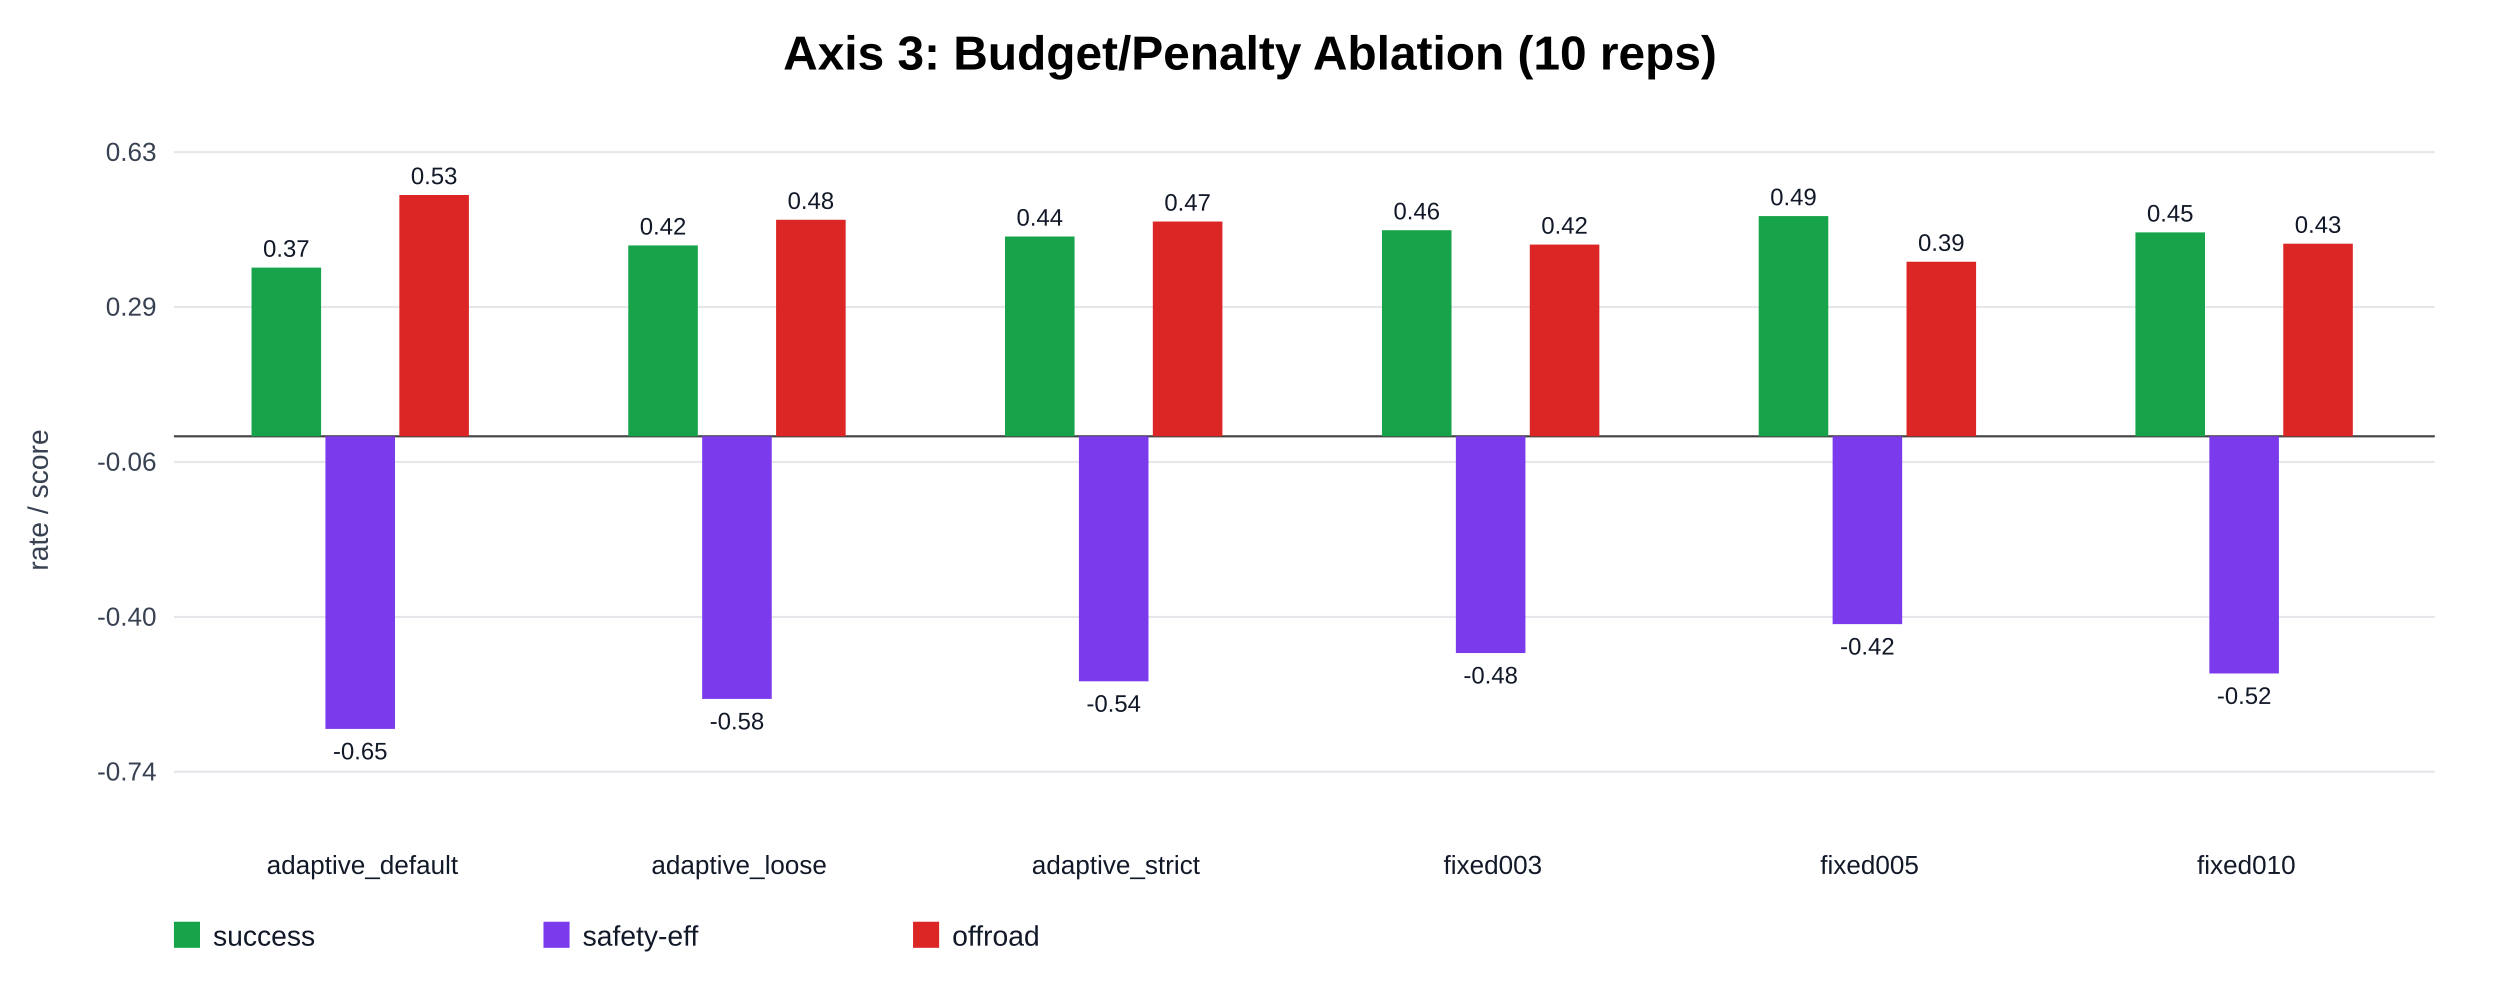
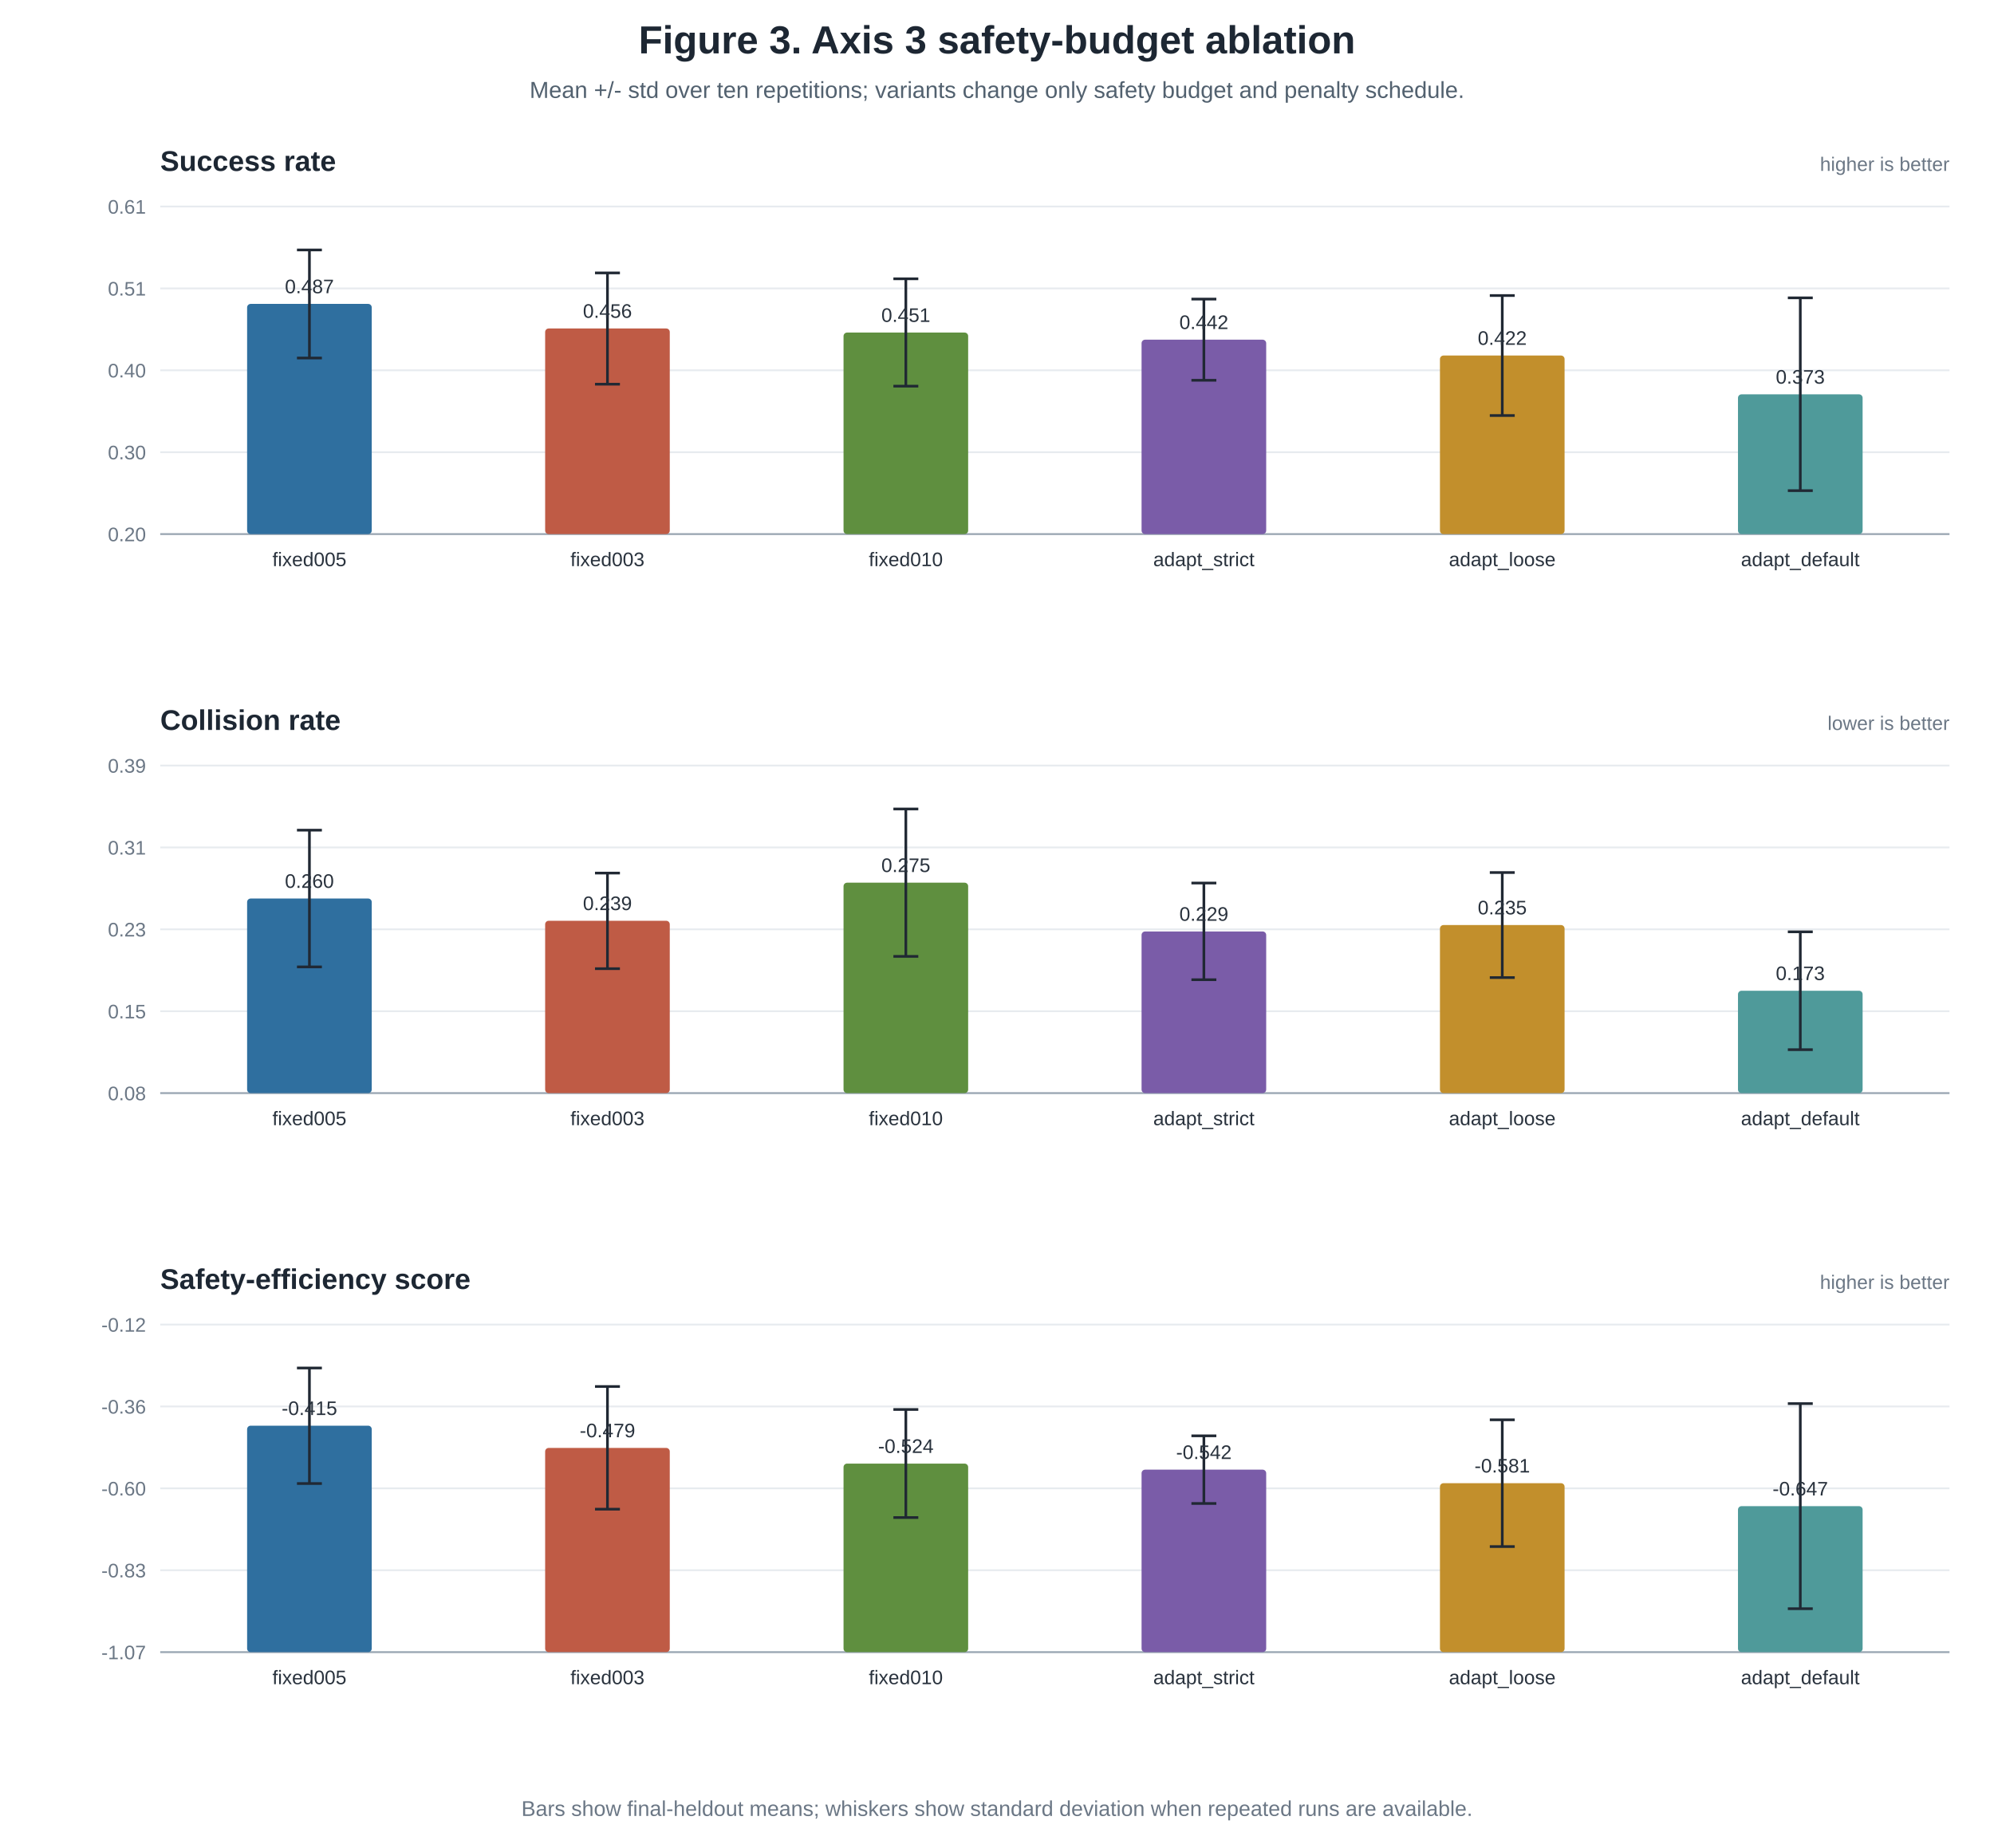
- <svg xmlns="http://www.w3.org/2000/svg" width="1150" height="460" viewBox="0 0 1150 460">
+ <svg xmlns="http://www.w3.org/2000/svg" width="1120" height="1038" viewBox="0 0 1120 1038">
  <rect width="100%" height="100%" fill="#ffffff" />
-   <text x="575.0" y="32" text-anchor="middle" font-family="Arial" font-size="22" font-weight="700">Axis 3: Budget/Penalty Ablation (10 reps)</text>
-   <line x1="80" y1="200.7" x2="1120" y2="200.7" stroke="#444" stroke-width="1" />
-   <line x1="80" y1="355.0" x2="1120" y2="355.0" stroke="#e5e7eb" />
-   <text x="72" y="359.0" text-anchor="end" font-family="Arial" font-size="12" fill="#374151">-0.74</text>
-   <line x1="80" y1="283.8" x2="1120" y2="283.8" stroke="#e5e7eb" />
-   <text x="72" y="287.8" text-anchor="end" font-family="Arial" font-size="12" fill="#374151">-0.40</text>
-   <line x1="80" y1="212.5" x2="1120" y2="212.5" stroke="#e5e7eb" />
-   <text x="72" y="216.5" text-anchor="end" font-family="Arial" font-size="12" fill="#374151">-0.06</text>
-   <line x1="80" y1="141.2" x2="1120" y2="141.2" stroke="#e5e7eb" />
-   <text x="72" y="145.2" text-anchor="end" font-family="Arial" font-size="12" fill="#374151">0.29</text>
-   <line x1="80" y1="70.0" x2="1120" y2="70.0" stroke="#e5e7eb" />
-   <text x="72" y="74.0" text-anchor="end" font-family="Arial" font-size="12" fill="#374151">0.63</text>
-   <text x="166.7" y="402" text-anchor="middle" font-family="Arial" font-size="12" fill="#111827">adaptive_default</text>
-   <text x="340.0" y="402" text-anchor="middle" font-family="Arial" font-size="12" fill="#111827">adaptive_loose</text>
-   <text x="513.3" y="402" text-anchor="middle" font-family="Arial" font-size="12" fill="#111827">adaptive_strict</text>
-   <text x="686.7" y="402" text-anchor="middle" font-family="Arial" font-size="12" fill="#111827">fixed003</text>
-   <text x="860.0" y="402" text-anchor="middle" font-family="Arial" font-size="12" fill="#111827">fixed005</text>
-   <text x="1033.3" y="402" text-anchor="middle" font-family="Arial" font-size="12" fill="#111827">fixed010</text>
-   <rect x="115.7" y="123.1" width="32.0" height="77.6" fill="#16a34a" />
-   <text x="131.7" y="118.1" text-anchor="middle" font-family="Arial" font-size="11" fill="#111827">0.37</text>
-   <rect x="289.0" y="112.9" width="32.0" height="87.8" fill="#16a34a" />
-   <text x="305.0" y="107.9" text-anchor="middle" font-family="Arial" font-size="11" fill="#111827">0.42</text>
-   <rect x="462.3" y="108.8" width="32.0" height="91.9" fill="#16a34a" />
-   <text x="478.3" y="103.8" text-anchor="middle" font-family="Arial" font-size="11" fill="#111827">0.44</text>
-   <rect x="635.7" y="105.9" width="32.0" height="94.8" fill="#16a34a" />
-   <text x="651.7" y="100.9" text-anchor="middle" font-family="Arial" font-size="11" fill="#111827">0.46</text>
-   <rect x="809.0" y="99.4" width="32.0" height="101.3" fill="#16a34a" />
-   <text x="825.0" y="94.4" text-anchor="middle" font-family="Arial" font-size="11" fill="#111827">0.49</text>
-   <rect x="982.3" y="106.9" width="32.0" height="93.8" fill="#16a34a" />
-   <text x="998.3" y="101.9" text-anchor="middle" font-family="Arial" font-size="11" fill="#111827">0.45</text>
-   <rect x="149.7" y="200.7" width="32.0" height="134.6" fill="#7c3aed" />
-   <text x="165.7" y="349.3" text-anchor="middle" font-family="Arial" font-size="11" fill="#111827">-0.65</text>
-   <rect x="323.0" y="200.7" width="32.0" height="120.8" fill="#7c3aed" />
-   <text x="339.0" y="335.5" text-anchor="middle" font-family="Arial" font-size="11" fill="#111827">-0.58</text>
-   <rect x="496.3" y="200.7" width="32.0" height="112.7" fill="#7c3aed" />
-   <text x="512.3" y="327.4" text-anchor="middle" font-family="Arial" font-size="11" fill="#111827">-0.54</text>
-   <rect x="669.7" y="200.7" width="32.0" height="99.7" fill="#7c3aed" />
-   <text x="685.7" y="314.4" text-anchor="middle" font-family="Arial" font-size="11" fill="#111827">-0.48</text>
-   <rect x="843.0" y="200.7" width="32.0" height="86.4" fill="#7c3aed" />
-   <text x="859.0" y="301.1" text-anchor="middle" font-family="Arial" font-size="11" fill="#111827">-0.42</text>
-   <rect x="1016.3" y="200.7" width="32.0" height="109.1" fill="#7c3aed" />
-   <text x="1032.3" y="323.8" text-anchor="middle" font-family="Arial" font-size="11" fill="#111827">-0.52</text>
-   <rect x="183.7" y="89.7" width="32.0" height="111.0" fill="#dc2626" />
-   <text x="199.7" y="84.7" text-anchor="middle" font-family="Arial" font-size="11" fill="#111827">0.53</text>
-   <rect x="357.0" y="101.1" width="32.0" height="99.6" fill="#dc2626" />
-   <text x="373.0" y="96.1" text-anchor="middle" font-family="Arial" font-size="11" fill="#111827">0.48</text>
-   <rect x="530.3" y="101.9" width="32.0" height="98.8" fill="#dc2626" />
-   <text x="546.3" y="96.9" text-anchor="middle" font-family="Arial" font-size="11" fill="#111827">0.47</text>
-   <rect x="703.7" y="112.5" width="32.0" height="88.2" fill="#dc2626" />
-   <text x="719.7" y="107.5" text-anchor="middle" font-family="Arial" font-size="11" fill="#111827">0.42</text>
-   <rect x="877.0" y="120.4" width="32.0" height="80.3" fill="#dc2626" />
-   <text x="893.0" y="115.4" text-anchor="middle" font-family="Arial" font-size="11" fill="#111827">0.39</text>
-   <rect x="1050.3" y="112.1" width="32.0" height="88.6" fill="#dc2626" />
-   <text x="1066.3" y="107.1" text-anchor="middle" font-family="Arial" font-size="11" fill="#111827">0.43</text>
-   <rect x="80" y="424" width="12" height="12" fill="#16a34a" />
-   <text x="98" y="435" font-family="Arial" font-size="13" fill="#111827">success</text>
-   <rect x="250" y="424" width="12" height="12" fill="#7c3aed" />
-   <text x="268" y="435" font-family="Arial" font-size="13" fill="#111827">safety-eff</text>
-   <rect x="420" y="424" width="12" height="12" fill="#dc2626" />
-   <text x="438" y="435" font-family="Arial" font-size="13" fill="#111827">offroad</text>
-   <text x="22" y="230.0" transform="rotate(-90 22 230.0)" text-anchor="middle" font-family="Arial" font-size="13" fill="#374151">rate / score</text>
+   <text x="560.0" y="30" text-anchor="middle" font-family="Arial, sans-serif" font-size="22" font-weight="700" fill="#1d2733">Figure 3. Axis 3 safety-budget ablation</text>
+   <text x="560.0" y="55" text-anchor="middle" font-family="Arial, sans-serif" font-size="13" fill="#52616f">Mean +/- std over ten repetitions; variants change only safety budget and penalty schedule.</text>
+   <text x="90" y="96" font-family="Arial, sans-serif" font-size="16" font-weight="700" fill="#1d2733">Success rate</text>
+   <line x1="90" y1="300.0" x2="1095" y2="300.0" stroke="#e7ebef" stroke-width="1" />
+   <text x="82" y="304.0" text-anchor="end" font-family="Arial, sans-serif" font-size="11" fill="#6b7785">0.20</text>
+   <line x1="90" y1="254.0" x2="1095" y2="254.0" stroke="#e7ebef" stroke-width="1" />
+   <text x="82" y="258.0" text-anchor="end" font-family="Arial, sans-serif" font-size="11" fill="#6b7785">0.30</text>
+   <line x1="90" y1="208.0" x2="1095" y2="208.0" stroke="#e7ebef" stroke-width="1" />
+   <text x="82" y="212.0" text-anchor="end" font-family="Arial, sans-serif" font-size="11" fill="#6b7785">0.40</text>
+   <line x1="90" y1="162.0" x2="1095" y2="162.0" stroke="#e7ebef" stroke-width="1" />
+   <text x="82" y="166.0" text-anchor="end" font-family="Arial, sans-serif" font-size="11" fill="#6b7785">0.51</text>
+   <line x1="90" y1="116.0" x2="1095" y2="116.0" stroke="#e7ebef" stroke-width="1" />
+   <text x="82" y="120.0" text-anchor="end" font-family="Arial, sans-serif" font-size="11" fill="#6b7785">0.61</text>
+   <line x1="90" y1="300" x2="1095" y2="300" stroke="#9aa6b2" />
+   <rect x="138.8" y="170.7" width="70.0" height="129.3" fill="#2f6f9f" rx="2" />
+   <line x1="173.8" y1="140.4" x2="173.8" y2="201.1" stroke="#202833" stroke-width="1.5" />
+   <line x1="166.8" y1="140.4" x2="180.8" y2="140.4" stroke="#202833" stroke-width="1.5" />
+   <line x1="166.8" y1="201.1" x2="180.8" y2="201.1" stroke="#202833" stroke-width="1.5" />
+   <text x="173.8" y="318" text-anchor="middle" font-family="Arial, sans-serif" font-size="11" fill="#29323d">fixed005</text>
+   <text x="173.8" y="164.7" text-anchor="middle" font-family="Arial, sans-serif" font-size="11" fill="#29323d">0.487</text>
+   <rect x="306.2" y="184.5" width="70.0" height="115.5" fill="#bf5b45" rx="2" />
+   <line x1="341.2" y1="153.3" x2="341.2" y2="215.8" stroke="#202833" stroke-width="1.5" />
+   <line x1="334.2" y1="153.3" x2="348.2" y2="153.3" stroke="#202833" stroke-width="1.5" />
+   <line x1="334.2" y1="215.8" x2="348.2" y2="215.8" stroke="#202833" stroke-width="1.5" />
+   <text x="341.2" y="318" text-anchor="middle" font-family="Arial, sans-serif" font-size="11" fill="#29323d">fixed003</text>
+   <text x="341.2" y="178.5" text-anchor="middle" font-family="Arial, sans-serif" font-size="11" fill="#29323d">0.456</text>
+   <rect x="473.8" y="186.8" width="70.0" height="113.2" fill="#5f8f3f" rx="2" />
+   <line x1="508.8" y1="156.6" x2="508.8" y2="216.9" stroke="#202833" stroke-width="1.5" />
+   <line x1="501.8" y1="156.6" x2="515.8" y2="156.6" stroke="#202833" stroke-width="1.5" />
+   <line x1="501.8" y1="216.9" x2="515.8" y2="216.9" stroke="#202833" stroke-width="1.5" />
+   <text x="508.8" y="318" text-anchor="middle" font-family="Arial, sans-serif" font-size="11" fill="#29323d">fixed010</text>
+   <text x="508.8" y="180.8" text-anchor="middle" font-family="Arial, sans-serif" font-size="11" fill="#29323d">0.451</text>
+   <rect x="641.2" y="190.8" width="70.0" height="109.2" fill="#7a5ca8" rx="2" />
+   <line x1="676.2" y1="168.0" x2="676.2" y2="213.6" stroke="#202833" stroke-width="1.5" />
+   <line x1="669.2" y1="168.0" x2="683.2" y2="168.0" stroke="#202833" stroke-width="1.5" />
+   <line x1="669.2" y1="213.6" x2="683.2" y2="213.6" stroke="#202833" stroke-width="1.5" />
+   <text x="676.2" y="318" text-anchor="middle" font-family="Arial, sans-serif" font-size="11" fill="#29323d">adapt_strict</text>
+   <text x="676.2" y="184.8" text-anchor="middle" font-family="Arial, sans-serif" font-size="11" fill="#29323d">0.442</text>
+   <rect x="808.8" y="199.7" width="70.0" height="100.3" fill="#c28f2c" rx="2" />
+   <line x1="843.8" y1="166.0" x2="843.8" y2="233.4" stroke="#202833" stroke-width="1.5" />
+   <line x1="836.8" y1="166.0" x2="850.8" y2="166.0" stroke="#202833" stroke-width="1.5" />
+   <line x1="836.8" y1="233.4" x2="850.8" y2="233.4" stroke="#202833" stroke-width="1.5" />
+   <text x="843.8" y="318" text-anchor="middle" font-family="Arial, sans-serif" font-size="11" fill="#29323d">adapt_loose</text>
+   <text x="843.8" y="193.7" text-anchor="middle" font-family="Arial, sans-serif" font-size="11" fill="#29323d">0.422</text>
+   <rect x="976.2" y="221.5" width="70.0" height="78.5" fill="#4f9a9a" rx="2" />
+   <line x1="1011.2" y1="167.3" x2="1011.2" y2="275.6" stroke="#202833" stroke-width="1.5" />
+   <line x1="1004.2" y1="167.3" x2="1018.2" y2="167.3" stroke="#202833" stroke-width="1.5" />
+   <line x1="1004.2" y1="275.6" x2="1018.2" y2="275.6" stroke="#202833" stroke-width="1.5" />
+   <text x="1011.2" y="318" text-anchor="middle" font-family="Arial, sans-serif" font-size="11" fill="#29323d">adapt_default</text>
+   <text x="1011.2" y="215.5" text-anchor="middle" font-family="Arial, sans-serif" font-size="11" fill="#29323d">0.373</text>
+   <text x="1095" y="96" text-anchor="end" font-family="Arial, sans-serif" font-size="11" fill="#6b7785">higher is better</text>
+   <text x="90" y="410" font-family="Arial, sans-serif" font-size="16" font-weight="700" fill="#1d2733">Collision rate</text>
+   <line x1="90" y1="614.0" x2="1095" y2="614.0" stroke="#e7ebef" stroke-width="1" />
+   <text x="82" y="618.0" text-anchor="end" font-family="Arial, sans-serif" font-size="11" fill="#6b7785">0.08</text>
+   <line x1="90" y1="568.0" x2="1095" y2="568.0" stroke="#e7ebef" stroke-width="1" />
+   <text x="82" y="572.0" text-anchor="end" font-family="Arial, sans-serif" font-size="11" fill="#6b7785">0.15</text>
+   <line x1="90" y1="522.0" x2="1095" y2="522.0" stroke="#e7ebef" stroke-width="1" />
+   <text x="82" y="526.0" text-anchor="end" font-family="Arial, sans-serif" font-size="11" fill="#6b7785">0.23</text>
+   <line x1="90" y1="476.0" x2="1095" y2="476.0" stroke="#e7ebef" stroke-width="1" />
+   <text x="82" y="480.0" text-anchor="end" font-family="Arial, sans-serif" font-size="11" fill="#6b7785">0.31</text>
+   <line x1="90" y1="430.0" x2="1095" y2="430.0" stroke="#e7ebef" stroke-width="1" />
+   <text x="82" y="434.0" text-anchor="end" font-family="Arial, sans-serif" font-size="11" fill="#6b7785">0.39</text>
+   <line x1="90" y1="614" x2="1095" y2="614" stroke="#9aa6b2" />
+   <rect x="138.8" y="504.7" width="70.0" height="109.3" fill="#2f6f9f" rx="2" />
+   <line x1="173.8" y1="466.3" x2="173.8" y2="543.1" stroke="#202833" stroke-width="1.5" />
+   <line x1="166.8" y1="466.3" x2="180.8" y2="466.3" stroke="#202833" stroke-width="1.5" />
+   <line x1="166.8" y1="543.1" x2="180.8" y2="543.1" stroke="#202833" stroke-width="1.5" />
+   <text x="173.8" y="632" text-anchor="middle" font-family="Arial, sans-serif" font-size="11" fill="#29323d">fixed005</text>
+   <text x="173.8" y="498.7" text-anchor="middle" font-family="Arial, sans-serif" font-size="11" fill="#29323d">0.260</text>
+   <rect x="306.2" y="517.2" width="70.0" height="96.8" fill="#bf5b45" rx="2" />
+   <line x1="341.2" y1="490.4" x2="341.2" y2="544.1" stroke="#202833" stroke-width="1.5" />
+   <line x1="334.2" y1="490.4" x2="348.2" y2="490.4" stroke="#202833" stroke-width="1.5" />
+   <line x1="334.2" y1="544.1" x2="348.2" y2="544.1" stroke="#202833" stroke-width="1.5" />
+   <text x="341.2" y="632" text-anchor="middle" font-family="Arial, sans-serif" font-size="11" fill="#29323d">fixed003</text>
+   <text x="341.2" y="511.2" text-anchor="middle" font-family="Arial, sans-serif" font-size="11" fill="#29323d">0.239</text>
+   <rect x="473.8" y="495.8" width="70.0" height="118.2" fill="#5f8f3f" rx="2" />
+   <line x1="508.8" y1="454.4" x2="508.8" y2="537.2" stroke="#202833" stroke-width="1.5" />
+   <line x1="501.8" y1="454.4" x2="515.8" y2="454.4" stroke="#202833" stroke-width="1.5" />
+   <line x1="501.8" y1="537.2" x2="515.8" y2="537.2" stroke="#202833" stroke-width="1.5" />
+   <text x="508.8" y="632" text-anchor="middle" font-family="Arial, sans-serif" font-size="11" fill="#29323d">fixed010</text>
+   <text x="508.8" y="489.8" text-anchor="middle" font-family="Arial, sans-serif" font-size="11" fill="#29323d">0.275</text>
+   <rect x="641.2" y="523.2" width="70.0" height="90.8" fill="#7a5ca8" rx="2" />
+   <line x1="676.2" y1="496.0" x2="676.2" y2="550.3" stroke="#202833" stroke-width="1.5" />
+   <line x1="669.2" y1="496.0" x2="683.2" y2="496.0" stroke="#202833" stroke-width="1.5" />
+   <line x1="669.2" y1="550.3" x2="683.2" y2="550.3" stroke="#202833" stroke-width="1.5" />
+   <text x="676.2" y="632" text-anchor="middle" font-family="Arial, sans-serif" font-size="11" fill="#29323d">adapt_strict</text>
+   <text x="676.2" y="517.2" text-anchor="middle" font-family="Arial, sans-serif" font-size="11" fill="#29323d">0.229</text>
+   <rect x="808.8" y="519.6" width="70.0" height="94.4" fill="#c28f2c" rx="2" />
+   <line x1="843.8" y1="490.1" x2="843.8" y2="549.1" stroke="#202833" stroke-width="1.5" />
+   <line x1="836.8" y1="490.1" x2="850.8" y2="490.1" stroke="#202833" stroke-width="1.5" />
+   <line x1="836.8" y1="549.1" x2="850.8" y2="549.1" stroke="#202833" stroke-width="1.5" />
+   <text x="843.8" y="632" text-anchor="middle" font-family="Arial, sans-serif" font-size="11" fill="#29323d">adapt_loose</text>
+   <text x="843.8" y="513.6" text-anchor="middle" font-family="Arial, sans-serif" font-size="11" fill="#29323d">0.235</text>
+   <rect x="976.2" y="556.5" width="70.0" height="57.5" fill="#4f9a9a" rx="2" />
+   <line x1="1011.2" y1="523.4" x2="1011.2" y2="589.6" stroke="#202833" stroke-width="1.5" />
+   <line x1="1004.2" y1="523.4" x2="1018.2" y2="523.4" stroke="#202833" stroke-width="1.5" />
+   <line x1="1004.2" y1="589.6" x2="1018.2" y2="589.6" stroke="#202833" stroke-width="1.5" />
+   <text x="1011.2" y="632" text-anchor="middle" font-family="Arial, sans-serif" font-size="11" fill="#29323d">adapt_default</text>
+   <text x="1011.2" y="550.5" text-anchor="middle" font-family="Arial, sans-serif" font-size="11" fill="#29323d">0.173</text>
+   <text x="1095" y="410" text-anchor="end" font-family="Arial, sans-serif" font-size="11" fill="#6b7785">lower is better</text>
+   <text x="90" y="724" font-family="Arial, sans-serif" font-size="16" font-weight="700" fill="#1d2733">Safety-efficiency score</text>
+   <line x1="90" y1="928.0" x2="1095" y2="928.0" stroke="#e7ebef" stroke-width="1" />
+   <text x="82" y="932.0" text-anchor="end" font-family="Arial, sans-serif" font-size="11" fill="#6b7785">-1.07</text>
+   <line x1="90" y1="882.0" x2="1095" y2="882.0" stroke="#e7ebef" stroke-width="1" />
+   <text x="82" y="886.0" text-anchor="end" font-family="Arial, sans-serif" font-size="11" fill="#6b7785">-0.83</text>
+   <line x1="90" y1="836.0" x2="1095" y2="836.0" stroke="#e7ebef" stroke-width="1" />
+   <text x="82" y="840.0" text-anchor="end" font-family="Arial, sans-serif" font-size="11" fill="#6b7785">-0.60</text>
+   <line x1="90" y1="790.0" x2="1095" y2="790.0" stroke="#e7ebef" stroke-width="1" />
+   <text x="82" y="794.0" text-anchor="end" font-family="Arial, sans-serif" font-size="11" fill="#6b7785">-0.36</text>
+   <line x1="90" y1="744.0" x2="1095" y2="744.0" stroke="#e7ebef" stroke-width="1" />
+   <text x="82" y="748.0" text-anchor="end" font-family="Arial, sans-serif" font-size="11" fill="#6b7785">-0.12</text>
+   <line x1="90" y1="928" x2="1095" y2="928" stroke="#9aa6b2" />
+   <rect x="138.8" y="800.8" width="70.0" height="127.2" fill="#2f6f9f" rx="2" />
+   <line x1="173.8" y1="768.4" x2="173.8" y2="833.3" stroke="#202833" stroke-width="1.5" />
+   <line x1="166.8" y1="768.4" x2="180.8" y2="768.4" stroke="#202833" stroke-width="1.5" />
+   <line x1="166.8" y1="833.3" x2="180.8" y2="833.3" stroke="#202833" stroke-width="1.5" />
+   <text x="173.8" y="946" text-anchor="middle" font-family="Arial, sans-serif" font-size="11" fill="#29323d">fixed005</text>
+   <text x="173.8" y="794.8" text-anchor="middle" font-family="Arial, sans-serif" font-size="11" fill="#29323d">-0.415</text>
+   <rect x="306.2" y="813.3" width="70.0" height="114.7" fill="#bf5b45" rx="2" />
+   <line x1="341.2" y1="778.8" x2="341.2" y2="847.7" stroke="#202833" stroke-width="1.5" />
+   <line x1="334.2" y1="778.8" x2="348.2" y2="778.8" stroke="#202833" stroke-width="1.5" />
+   <line x1="334.2" y1="847.7" x2="348.2" y2="847.7" stroke="#202833" stroke-width="1.5" />
+   <text x="341.2" y="946" text-anchor="middle" font-family="Arial, sans-serif" font-size="11" fill="#29323d">fixed003</text>
+   <text x="341.2" y="807.3" text-anchor="middle" font-family="Arial, sans-serif" font-size="11" fill="#29323d">-0.479</text>
+   <rect x="473.8" y="822.1" width="70.0" height="105.9" fill="#5f8f3f" rx="2" />
+   <line x1="508.8" y1="791.7" x2="508.8" y2="852.4" stroke="#202833" stroke-width="1.5" />
+   <line x1="501.8" y1="791.7" x2="515.8" y2="791.7" stroke="#202833" stroke-width="1.5" />
+   <line x1="501.8" y1="852.4" x2="515.8" y2="852.4" stroke="#202833" stroke-width="1.5" />
+   <text x="508.8" y="946" text-anchor="middle" font-family="Arial, sans-serif" font-size="11" fill="#29323d">fixed010</text>
+   <text x="508.8" y="816.1" text-anchor="middle" font-family="Arial, sans-serif" font-size="11" fill="#29323d">-0.524</text>
+   <rect x="641.2" y="825.5" width="70.0" height="102.5" fill="#7a5ca8" rx="2" />
+   <line x1="676.2" y1="806.5" x2="676.2" y2="844.5" stroke="#202833" stroke-width="1.5" />
+   <line x1="669.2" y1="806.5" x2="683.2" y2="806.5" stroke="#202833" stroke-width="1.5" />
+   <line x1="669.2" y1="844.5" x2="683.2" y2="844.5" stroke="#202833" stroke-width="1.5" />
+   <text x="676.2" y="946" text-anchor="middle" font-family="Arial, sans-serif" font-size="11" fill="#29323d">adapt_strict</text>
+   <text x="676.2" y="819.5" text-anchor="middle" font-family="Arial, sans-serif" font-size="11" fill="#29323d">-0.542</text>
+   <rect x="808.8" y="833.1" width="70.0" height="94.9" fill="#c28f2c" rx="2" />
+   <line x1="843.8" y1="797.5" x2="843.8" y2="868.7" stroke="#202833" stroke-width="1.5" />
+   <line x1="836.8" y1="797.5" x2="850.8" y2="797.5" stroke="#202833" stroke-width="1.5" />
+   <line x1="836.8" y1="868.7" x2="850.8" y2="868.7" stroke="#202833" stroke-width="1.5" />
+   <text x="843.8" y="946" text-anchor="middle" font-family="Arial, sans-serif" font-size="11" fill="#29323d">adapt_loose</text>
+   <text x="843.8" y="827.1" text-anchor="middle" font-family="Arial, sans-serif" font-size="11" fill="#29323d">-0.581</text>
+   <rect x="976.2" y="846.0" width="70.0" height="82.0" fill="#4f9a9a" rx="2" />
+   <line x1="1011.2" y1="788.4" x2="1011.2" y2="903.6" stroke="#202833" stroke-width="1.5" />
+   <line x1="1004.2" y1="788.4" x2="1018.2" y2="788.4" stroke="#202833" stroke-width="1.5" />
+   <line x1="1004.2" y1="903.6" x2="1018.2" y2="903.6" stroke="#202833" stroke-width="1.5" />
+   <text x="1011.2" y="946" text-anchor="middle" font-family="Arial, sans-serif" font-size="11" fill="#29323d">adapt_default</text>
+   <text x="1011.2" y="840.0" text-anchor="middle" font-family="Arial, sans-serif" font-size="11" fill="#29323d">-0.647</text>
+   <text x="1095" y="724" text-anchor="end" font-family="Arial, sans-serif" font-size="11" fill="#6b7785">higher is better</text>
+   <text x="560.0" y="1020" text-anchor="middle" font-family="Arial, sans-serif" font-size="12" fill="#6b7785">Bars show final-heldout means; whiskers show standard deviation when repeated runs are available.</text>
</svg>
